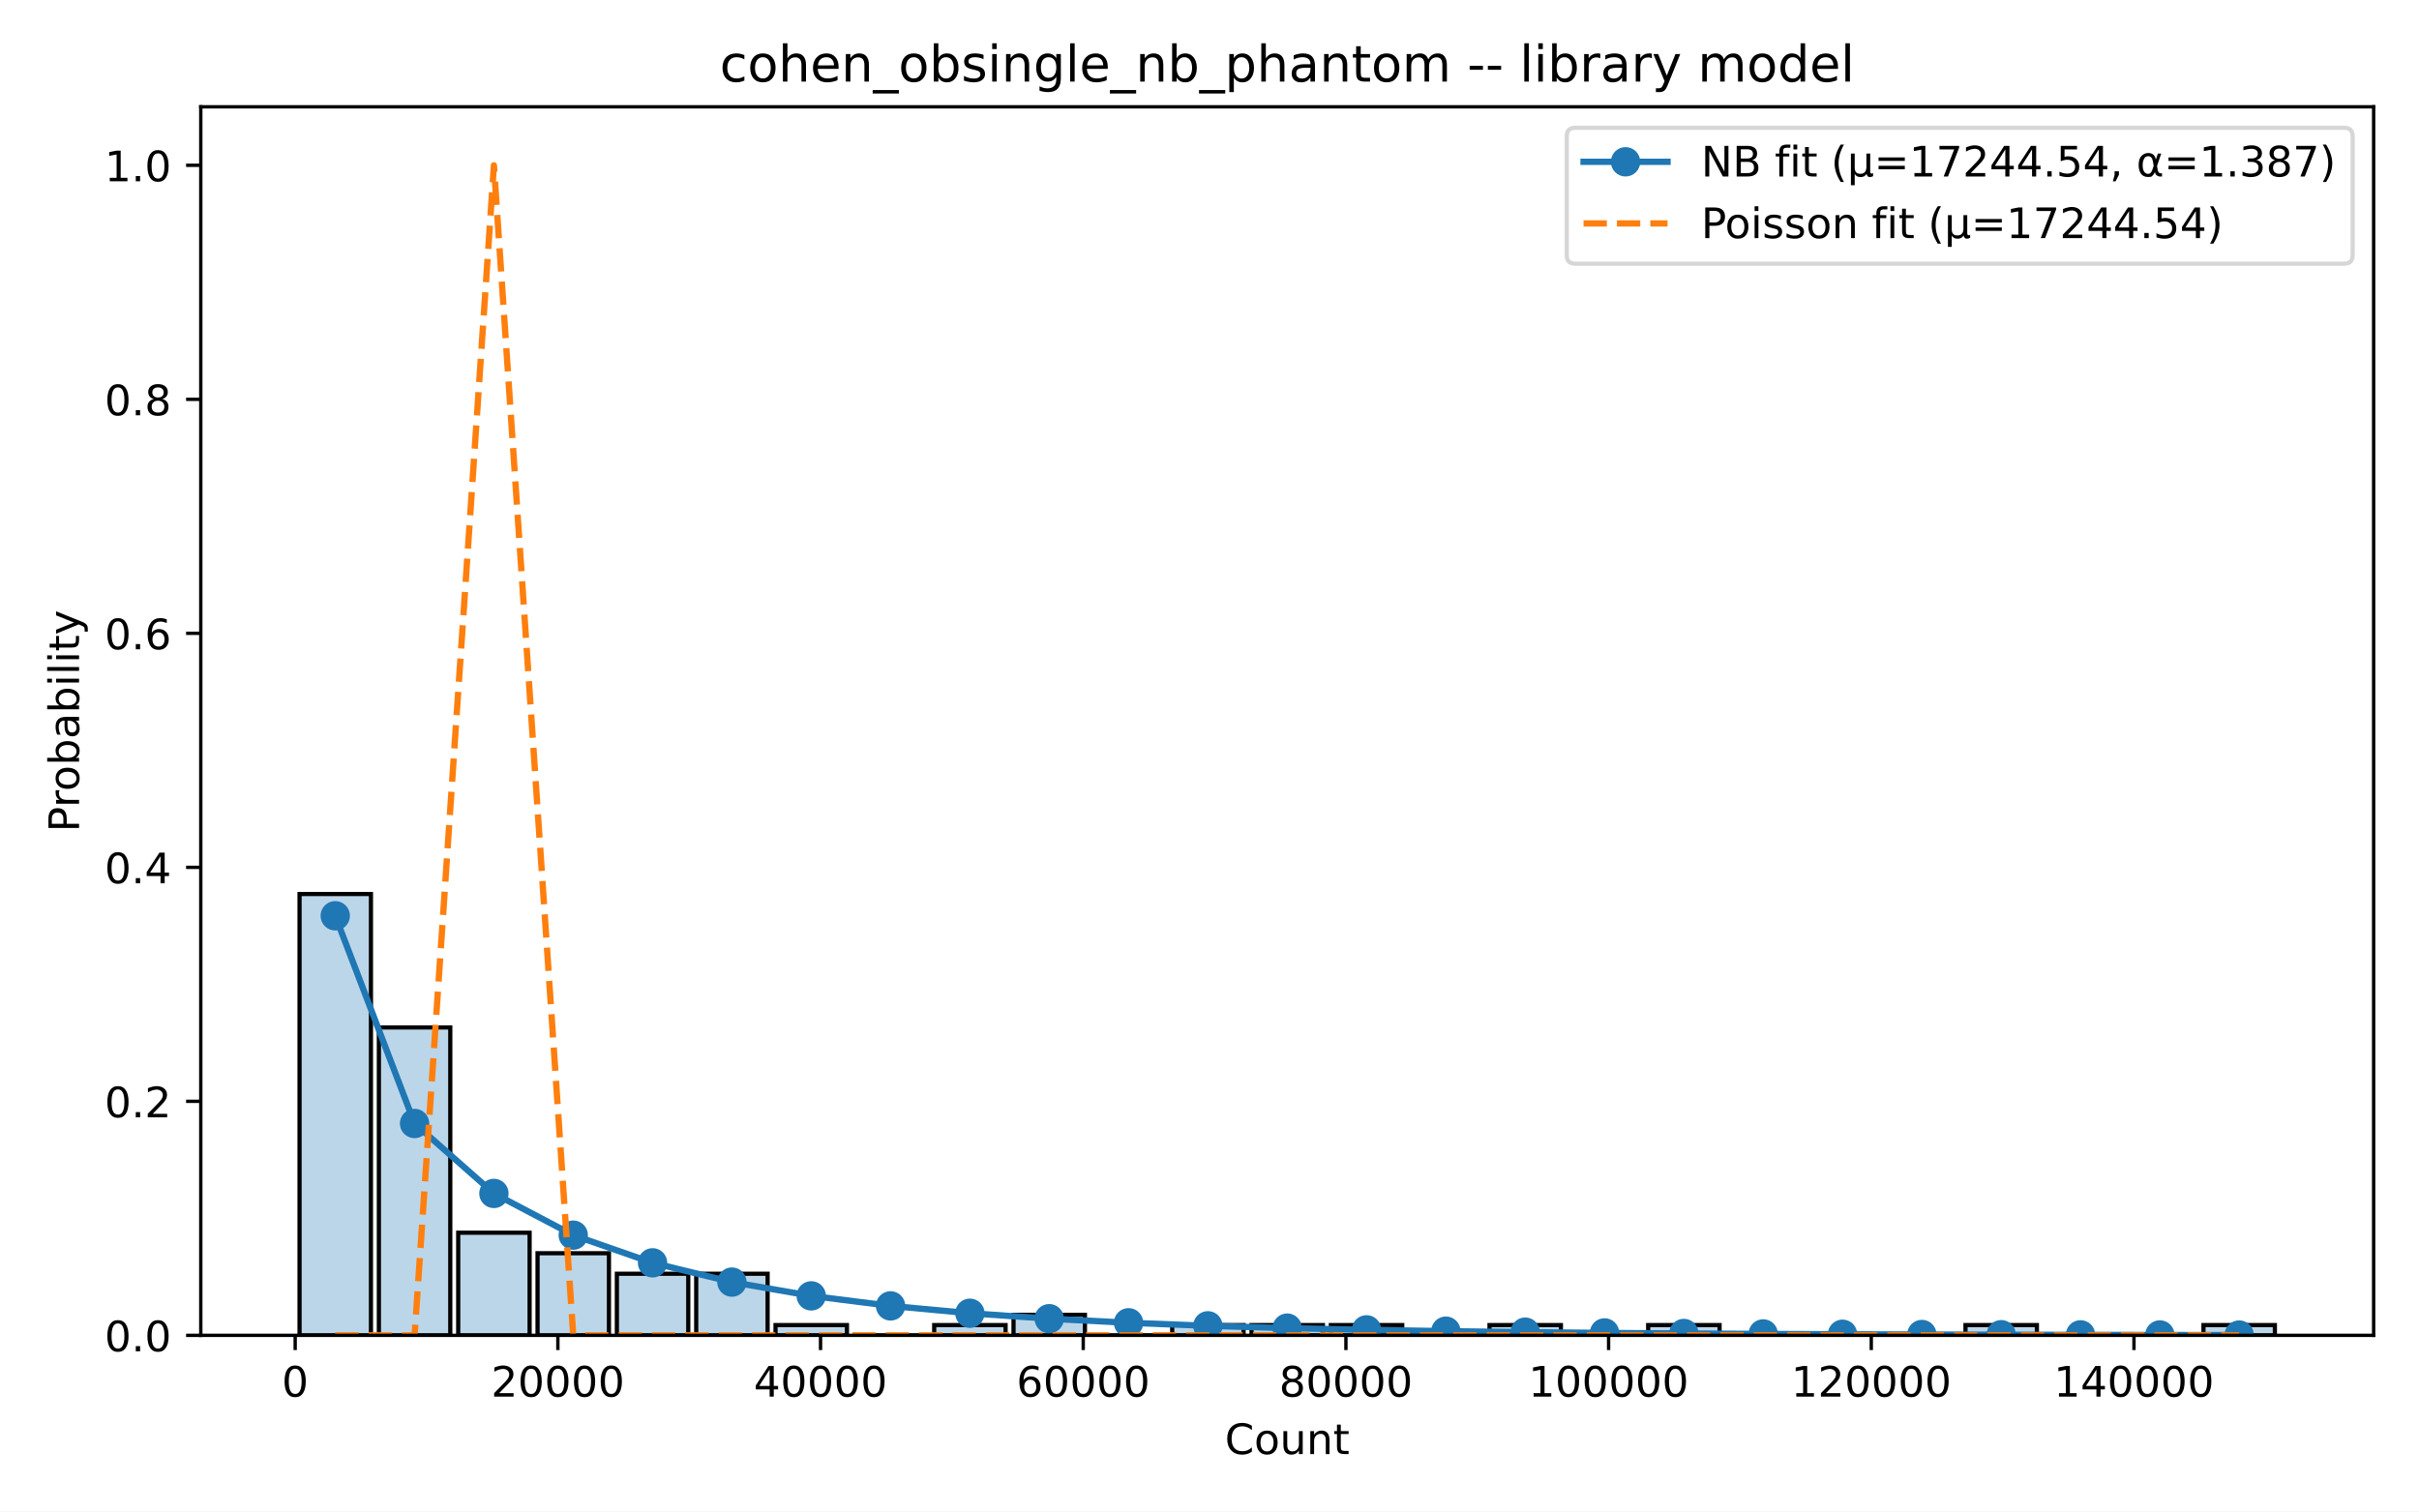
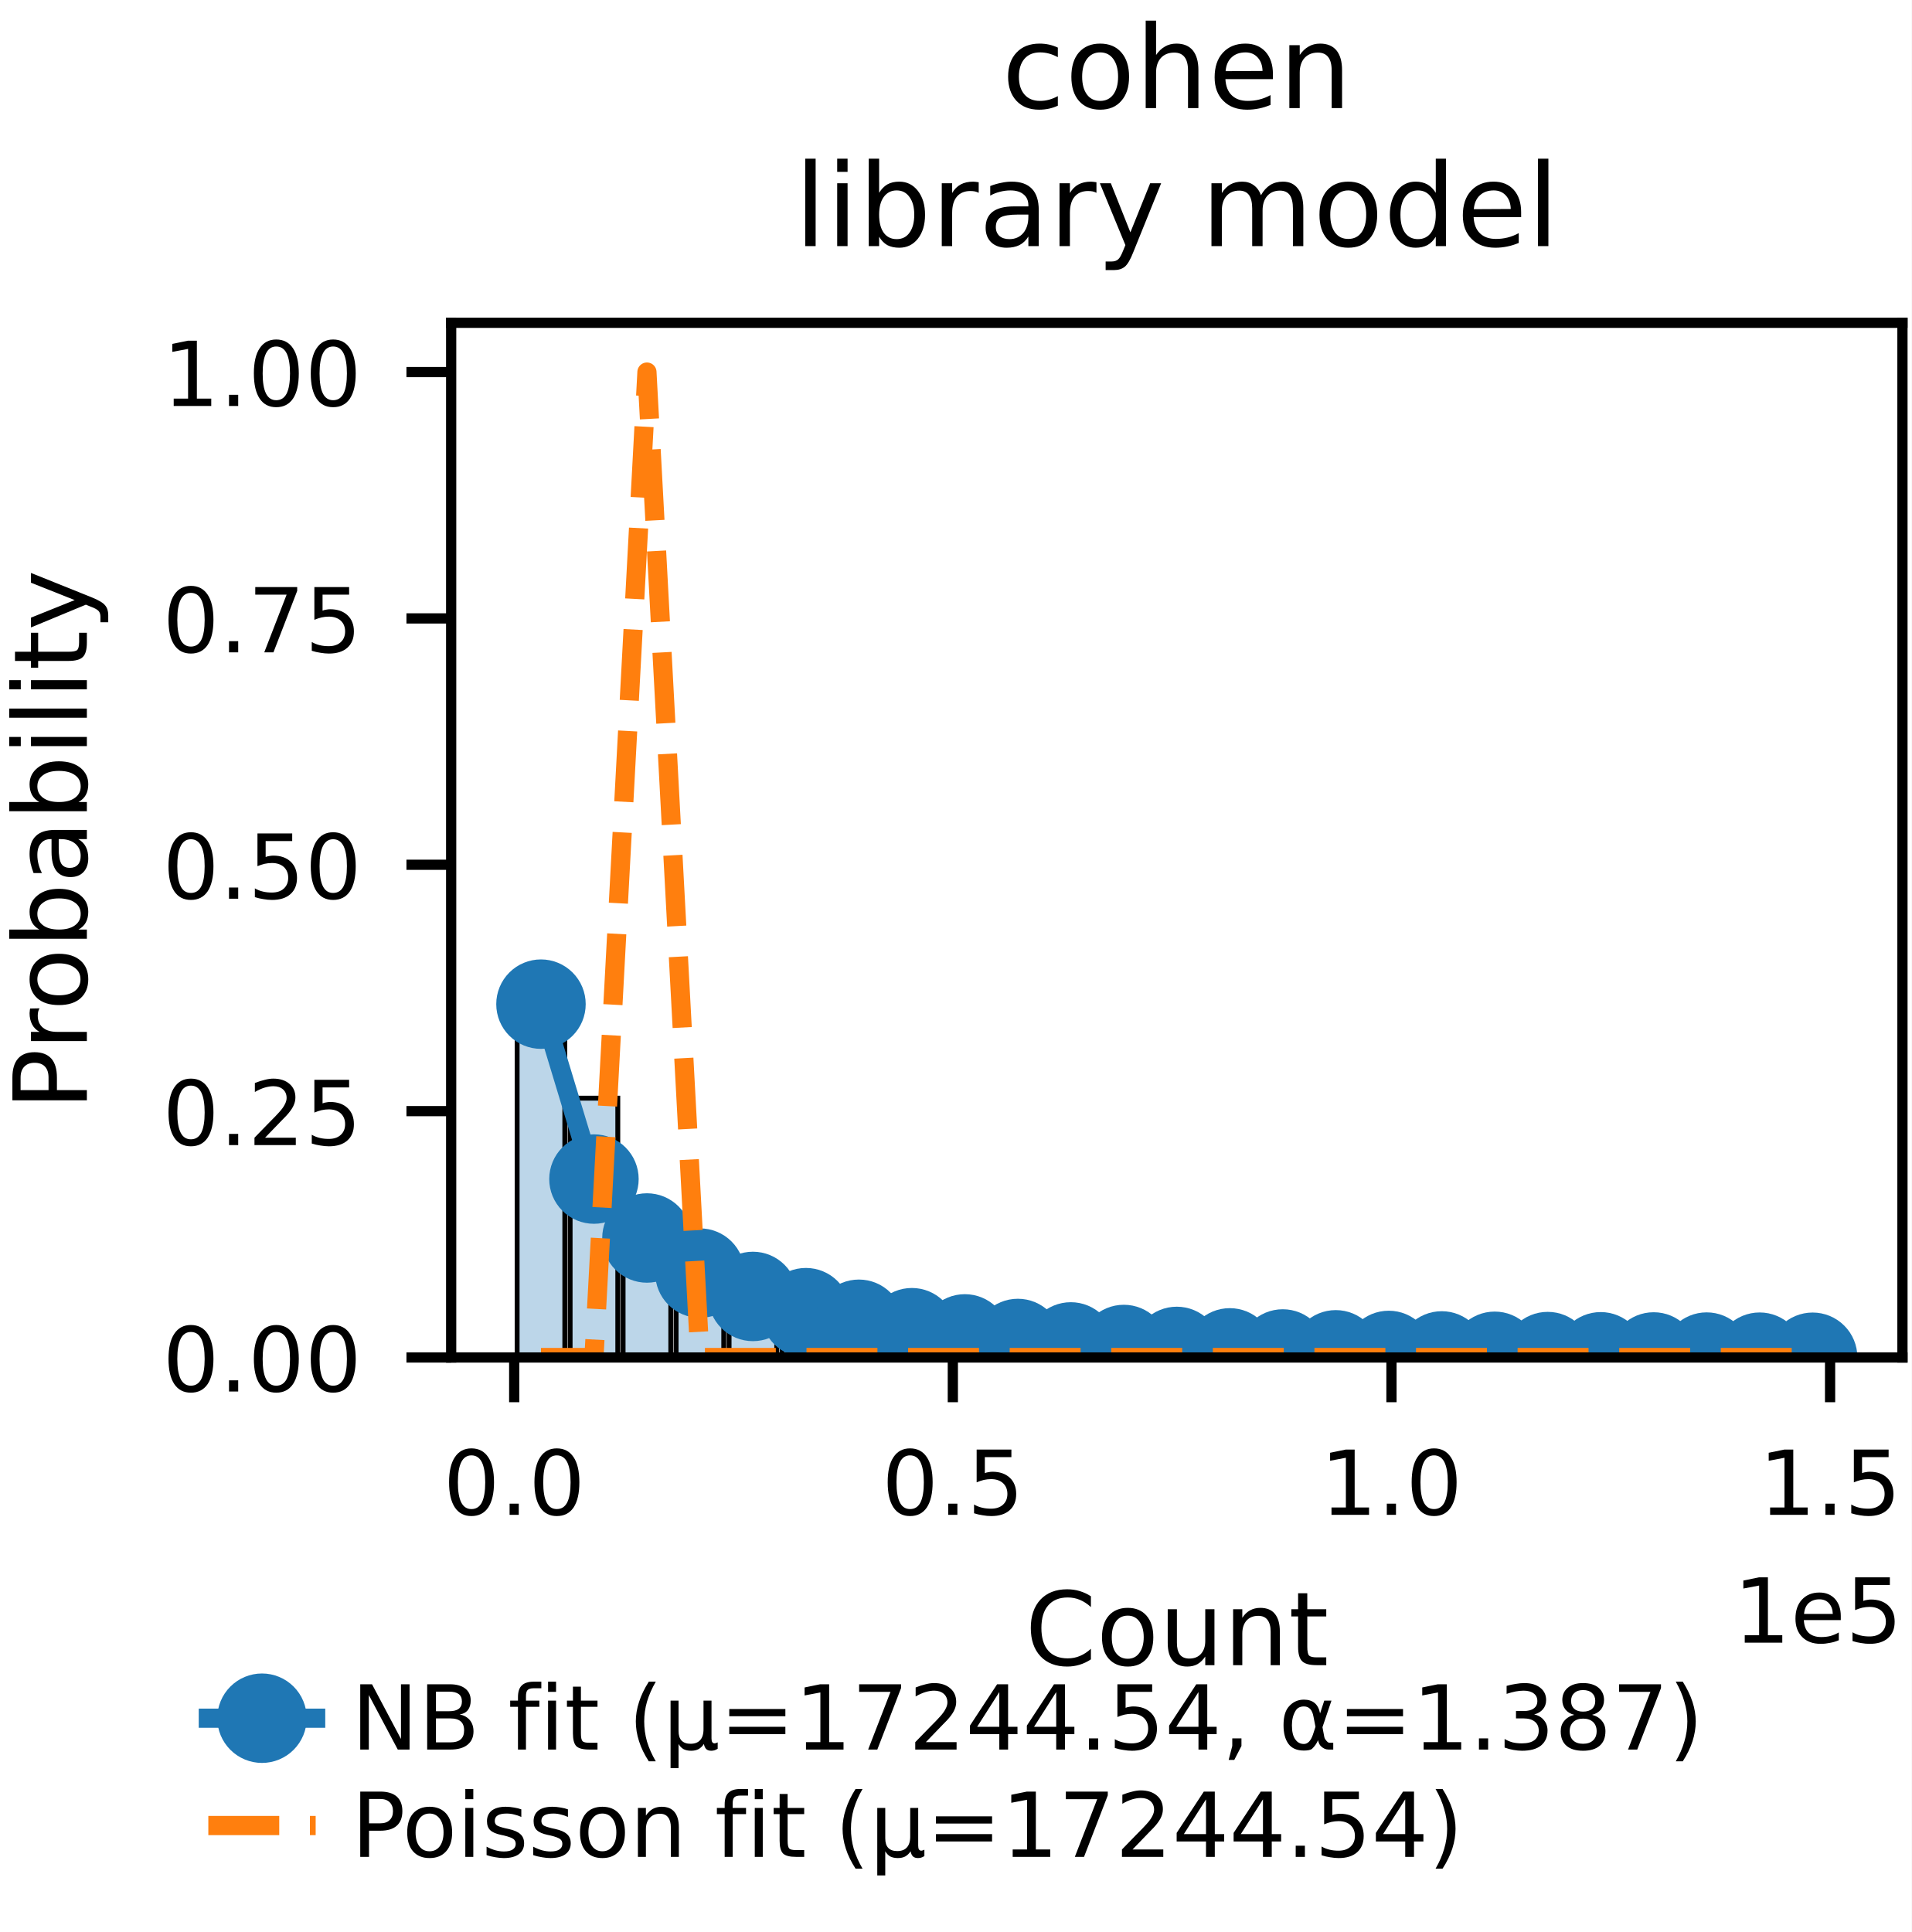
- <svg xmlns="http://www.w3.org/2000/svg" xmlns:xlink="http://www.w3.org/1999/xlink" width="576pt" height="360pt" viewBox="0 0 576 360" version="1.1">
+ <svg xmlns="http://www.w3.org/2000/svg" xmlns:xlink="http://www.w3.org/1999/xlink" width="149.6pt" height="151.2pt" viewBox="0 0 149.6 151.2" version="1.1">
  <defs>
    <style type="text/css">*{stroke-linejoin: round; stroke-linecap: butt}</style>
  </defs>
  <g id="figure_1">
    <g id="patch_1">
-       <path d="M 0 360  L 576 360  L 576 0  L 0 0  z " style="fill: #ffffff" />
+       <path d="M 0 151.2  L 149.6 151.2  L 149.6 0  L 0 0  z " style="fill: #ffffff" />
    </g>
    <g id="axes_1">
      <g id="patch_2">
-         <path d="M 47.81 318.04  L 565.2 318.04  L 565.2 25.44  L 47.81 25.44  z " style="fill: #ffffff" />
+         <path d="M 35.307 106.239  L 148.88 106.239  L 148.88 25.262  L 35.307 25.262  z " style="fill: #ffffff" />
      </g>
      <g id="patch_3">
-         <path d="M 71.328 318.04  L 88.328 318.04  L 88.328 212.929  L 71.328 212.929  z " clip-path="url(#pea81ba3e03)" style="fill: #1f77b4; fill-opacity: 0.3; stroke: #000000; stroke-linejoin: miter" />
+         <path d="M 40.469 106.239  L 44.201 106.239  L 44.201 77.149  L 40.469 77.149  z " clip-path="url(#p708e364f28)" style="fill: #1f77b4; fill-opacity: 0.3; stroke: #000000; stroke-width: 0.381; stroke-linejoin: miter" />
      </g>
      <g id="patch_4">
-         <path d="M 90.217 318.04  L 107.218 318.04  L 107.218 244.707  L 90.217 244.707  z " clip-path="url(#pea81ba3e03)" style="fill: #1f77b4; fill-opacity: 0.3; stroke: #000000; stroke-linejoin: miter" />
+         <path d="M 44.616 106.239  L 48.347 106.239  L 48.347 85.944  L 44.616 85.944  z " clip-path="url(#p708e364f28)" style="fill: #1f77b4; fill-opacity: 0.3; stroke: #000000; stroke-width: 0.381; stroke-linejoin: miter" />
      </g>
      <g id="patch_5">
-         <path d="M 109.107 318.04  L 126.108 318.04  L 126.108 293.596  L 109.107 293.596  z " clip-path="url(#pea81ba3e03)" style="fill: #1f77b4; fill-opacity: 0.3; stroke: #000000; stroke-linejoin: miter" />
+         <path d="M 48.762 106.239  L 52.494 106.239  L 52.494 99.474  L 48.762 99.474  z " clip-path="url(#p708e364f28)" style="fill: #1f77b4; fill-opacity: 0.3; stroke: #000000; stroke-width: 0.381; stroke-linejoin: miter" />
      </g>
      <g id="patch_6">
-         <path d="M 127.997 318.04  L 144.998 318.04  L 144.998 298.484  L 127.997 298.484  z " clip-path="url(#pea81ba3e03)" style="fill: #1f77b4; fill-opacity: 0.3; stroke: #000000; stroke-linejoin: miter" />
+         <path d="M 52.909 106.239  L 56.64 106.239  L 56.64 100.827  L 52.909 100.827  z " clip-path="url(#p708e364f28)" style="fill: #1f77b4; fill-opacity: 0.3; stroke: #000000; stroke-width: 0.381; stroke-linejoin: miter" />
      </g>
      <g id="patch_7">
-         <path d="M 146.887 318.04  L 163.887 318.04  L 163.887 303.373  L 146.887 303.373  z " clip-path="url(#pea81ba3e03)" style="fill: #1f77b4; fill-opacity: 0.3; stroke: #000000; stroke-linejoin: miter" />
+         <path d="M 57.055 106.239  L 60.787 106.239  L 60.787 102.18  L 57.055 102.18  z " clip-path="url(#p708e364f28)" style="fill: #1f77b4; fill-opacity: 0.3; stroke: #000000; stroke-width: 0.381; stroke-linejoin: miter" />
      </g>
      <g id="patch_8">
-         <path d="M 165.776 318.04  L 182.777 318.04  L 182.777 303.373  L 165.776 303.373  z " clip-path="url(#pea81ba3e03)" style="fill: #1f77b4; fill-opacity: 0.3; stroke: #000000; stroke-linejoin: miter" />
+         <path d="M 61.202 106.239  L 64.934 106.239  L 64.934 102.18  L 61.202 102.18  z " clip-path="url(#p708e364f28)" style="fill: #1f77b4; fill-opacity: 0.3; stroke: #000000; stroke-width: 0.381; stroke-linejoin: miter" />
      </g>
      <g id="patch_9">
-         <path d="M 184.666 318.04  L 201.667 318.04  L 201.667 315.596  L 184.666 315.596  z " clip-path="url(#pea81ba3e03)" style="fill: #1f77b4; fill-opacity: 0.3; stroke: #000000; stroke-linejoin: miter" />
+         <path d="M 65.348 106.239  L 69.08 106.239  L 69.08 105.562  L 65.348 105.562  z " clip-path="url(#p708e364f28)" style="fill: #1f77b4; fill-opacity: 0.3; stroke: #000000; stroke-width: 0.381; stroke-linejoin: miter" />
      </g>
      <g id="patch_10">
-         <path d="M 203.556 318.04  L 220.557 318.04  L 220.557 318.04  L 203.556 318.04  z " clip-path="url(#pea81ba3e03)" style="fill: #1f77b4; fill-opacity: 0.3; stroke: #000000; stroke-linejoin: miter" />
+         <path d="M 69.495 106.239  L 73.227 106.239  L 73.227 106.239  L 69.495 106.239  z " clip-path="url(#p708e364f28)" style="fill: #1f77b4; fill-opacity: 0.3; stroke: #000000; stroke-width: 0.381; stroke-linejoin: miter" />
      </g>
      <g id="patch_11">
-         <path d="M 222.446 318.04  L 239.446 318.04  L 239.446 315.596  L 222.446 315.596  z " clip-path="url(#pea81ba3e03)" style="fill: #1f77b4; fill-opacity: 0.3; stroke: #000000; stroke-linejoin: miter" />
+         <path d="M 73.641 106.239  L 77.373 106.239  L 77.373 105.562  L 73.641 105.562  z " clip-path="url(#p708e364f28)" style="fill: #1f77b4; fill-opacity: 0.3; stroke: #000000; stroke-width: 0.381; stroke-linejoin: miter" />
      </g>
      <g id="patch_12">
-         <path d="M 241.335 318.04  L 258.336 318.04  L 258.336 313.151  L 241.335 313.151  z " clip-path="url(#pea81ba3e03)" style="fill: #1f77b4; fill-opacity: 0.3; stroke: #000000; stroke-linejoin: miter" />
+         <path d="M 77.788 106.239  L 81.52 106.239  L 81.52 104.886  L 77.788 104.886  z " clip-path="url(#p708e364f28)" style="fill: #1f77b4; fill-opacity: 0.3; stroke: #000000; stroke-width: 0.381; stroke-linejoin: miter" />
      </g>
      <g id="patch_13">
-         <path d="M 260.225 318.04  L 277.226 318.04  L 277.226 318.04  L 260.225 318.04  z " clip-path="url(#pea81ba3e03)" style="fill: #1f77b4; fill-opacity: 0.3; stroke: #000000; stroke-linejoin: miter" />
+         <path d="M 81.934 106.239  L 85.666 106.239  L 85.666 106.239  L 81.934 106.239  z " clip-path="url(#p708e364f28)" style="fill: #1f77b4; fill-opacity: 0.3; stroke: #000000; stroke-width: 0.381; stroke-linejoin: miter" />
      </g>
      <g id="patch_14">
-         <path d="M 279.115 318.04  L 296.116 318.04  L 296.116 315.596  L 279.115 315.596  z " clip-path="url(#pea81ba3e03)" style="fill: #1f77b4; fill-opacity: 0.3; stroke: #000000; stroke-linejoin: miter" />
+         <path d="M 86.081 106.239  L 89.813 106.239  L 89.813 105.562  L 86.081 105.562  z " clip-path="url(#p708e364f28)" style="fill: #1f77b4; fill-opacity: 0.3; stroke: #000000; stroke-width: 0.381; stroke-linejoin: miter" />
      </g>
      <g id="patch_15">
-         <path d="M 298.005 318.04  L 315.005 318.04  L 315.005 315.596  L 298.005 315.596  z " clip-path="url(#pea81ba3e03)" style="fill: #1f77b4; fill-opacity: 0.3; stroke: #000000; stroke-linejoin: miter" />
+         <path d="M 90.227 106.239  L 93.959 106.239  L 93.959 105.562  L 90.227 105.562  z " clip-path="url(#p708e364f28)" style="fill: #1f77b4; fill-opacity: 0.3; stroke: #000000; stroke-width: 0.381; stroke-linejoin: miter" />
      </g>
      <g id="patch_16">
-         <path d="M 316.894 318.04  L 333.895 318.04  L 333.895 315.596  L 316.894 315.596  z " clip-path="url(#pea81ba3e03)" style="fill: #1f77b4; fill-opacity: 0.3; stroke: #000000; stroke-linejoin: miter" />
+         <path d="M 94.374 106.239  L 98.106 106.239  L 98.106 105.562  L 94.374 105.562  z " clip-path="url(#p708e364f28)" style="fill: #1f77b4; fill-opacity: 0.3; stroke: #000000; stroke-width: 0.381; stroke-linejoin: miter" />
      </g>
      <g id="patch_17">
-         <path d="M 335.784 318.04  L 352.785 318.04  L 352.785 318.04  L 335.784 318.04  z " clip-path="url(#pea81ba3e03)" style="fill: #1f77b4; fill-opacity: 0.3; stroke: #000000; stroke-linejoin: miter" />
+         <path d="M 98.52 106.239  L 102.252 106.239  L 102.252 106.239  L 98.52 106.239  z " clip-path="url(#p708e364f28)" style="fill: #1f77b4; fill-opacity: 0.3; stroke: #000000; stroke-width: 0.381; stroke-linejoin: miter" />
      </g>
      <g id="patch_18">
-         <path d="M 354.674 318.04  L 371.675 318.04  L 371.675 315.596  L 354.674 315.596  z " clip-path="url(#pea81ba3e03)" style="fill: #1f77b4; fill-opacity: 0.3; stroke: #000000; stroke-linejoin: miter" />
+         <path d="M 102.667 106.239  L 106.399 106.239  L 106.399 105.562  L 102.667 105.562  z " clip-path="url(#p708e364f28)" style="fill: #1f77b4; fill-opacity: 0.3; stroke: #000000; stroke-width: 0.381; stroke-linejoin: miter" />
      </g>
      <g id="patch_19">
-         <path d="M 373.564 318.04  L 390.564 318.04  L 390.564 318.04  L 373.564 318.04  z " clip-path="url(#pea81ba3e03)" style="fill: #1f77b4; fill-opacity: 0.3; stroke: #000000; stroke-linejoin: miter" />
+         <path d="M 106.813 106.239  L 110.545 106.239  L 110.545 106.239  L 106.813 106.239  z " clip-path="url(#p708e364f28)" style="fill: #1f77b4; fill-opacity: 0.3; stroke: #000000; stroke-width: 0.381; stroke-linejoin: miter" />
      </g>
      <g id="patch_20">
-         <path d="M 392.453 318.04  L 409.454 318.04  L 409.454 315.596  L 392.453 315.596  z " clip-path="url(#pea81ba3e03)" style="fill: #1f77b4; fill-opacity: 0.3; stroke: #000000; stroke-linejoin: miter" />
+         <path d="M 110.96 106.239  L 114.692 106.239  L 114.692 105.562  L 110.96 105.562  z " clip-path="url(#p708e364f28)" style="fill: #1f77b4; fill-opacity: 0.3; stroke: #000000; stroke-width: 0.381; stroke-linejoin: miter" />
      </g>
      <g id="patch_21">
-         <path d="M 411.343 318.04  L 428.344 318.04  L 428.344 318.04  L 411.343 318.04  z " clip-path="url(#pea81ba3e03)" style="fill: #1f77b4; fill-opacity: 0.3; stroke: #000000; stroke-linejoin: miter" />
+         <path d="M 115.107 106.239  L 118.838 106.239  L 118.838 106.239  L 115.107 106.239  z " clip-path="url(#p708e364f28)" style="fill: #1f77b4; fill-opacity: 0.3; stroke: #000000; stroke-width: 0.381; stroke-linejoin: miter" />
      </g>
      <g id="patch_22">
-         <path d="M 430.233 318.04  L 447.234 318.04  L 447.234 318.04  L 430.233 318.04  z " clip-path="url(#pea81ba3e03)" style="fill: #1f77b4; fill-opacity: 0.3; stroke: #000000; stroke-linejoin: miter" />
+         <path d="M 119.253 106.239  L 122.985 106.239  L 122.985 106.239  L 119.253 106.239  z " clip-path="url(#p708e364f28)" style="fill: #1f77b4; fill-opacity: 0.3; stroke: #000000; stroke-width: 0.381; stroke-linejoin: miter" />
      </g>
      <g id="patch_23">
-         <path d="M 449.123 318.04  L 466.123 318.04  L 466.123 318.04  L 449.123 318.04  z " clip-path="url(#pea81ba3e03)" style="fill: #1f77b4; fill-opacity: 0.3; stroke: #000000; stroke-linejoin: miter" />
+         <path d="M 123.4 106.239  L 127.131 106.239  L 127.131 106.239  L 123.4 106.239  z " clip-path="url(#p708e364f28)" style="fill: #1f77b4; fill-opacity: 0.3; stroke: #000000; stroke-width: 0.381; stroke-linejoin: miter" />
      </g>
      <g id="patch_24">
-         <path d="M 468.012 318.04  L 485.013 318.04  L 485.013 315.596  L 468.012 315.596  z " clip-path="url(#pea81ba3e03)" style="fill: #1f77b4; fill-opacity: 0.3; stroke: #000000; stroke-linejoin: miter" />
+         <path d="M 127.546 106.239  L 131.278 106.239  L 131.278 105.562  L 127.546 105.562  z " clip-path="url(#p708e364f28)" style="fill: #1f77b4; fill-opacity: 0.3; stroke: #000000; stroke-width: 0.381; stroke-linejoin: miter" />
      </g>
      <g id="patch_25">
-         <path d="M 486.902 318.04  L 503.903 318.04  L 503.903 318.04  L 486.902 318.04  z " clip-path="url(#pea81ba3e03)" style="fill: #1f77b4; fill-opacity: 0.3; stroke: #000000; stroke-linejoin: miter" />
+         <path d="M 131.693 106.239  L 135.425 106.239  L 135.425 106.239  L 131.693 106.239  z " clip-path="url(#p708e364f28)" style="fill: #1f77b4; fill-opacity: 0.3; stroke: #000000; stroke-width: 0.381; stroke-linejoin: miter" />
      </g>
      <g id="patch_26">
-         <path d="M 505.792 318.04  L 522.793 318.04  L 522.793 318.04  L 505.792 318.04  z " clip-path="url(#pea81ba3e03)" style="fill: #1f77b4; fill-opacity: 0.3; stroke: #000000; stroke-linejoin: miter" />
+         <path d="M 135.839 106.239  L 139.571 106.239  L 139.571 106.239  L 135.839 106.239  z " clip-path="url(#p708e364f28)" style="fill: #1f77b4; fill-opacity: 0.3; stroke: #000000; stroke-width: 0.381; stroke-linejoin: miter" />
      </g>
      <g id="patch_27">
-         <path d="M 524.682 318.04  L 541.682 318.04  L 541.682 315.596  L 524.682 315.596  z " clip-path="url(#pea81ba3e03)" style="fill: #1f77b4; fill-opacity: 0.3; stroke: #000000; stroke-linejoin: miter" />
+         <path d="M 139.986 106.239  L 143.718 106.239  L 143.718 105.562  L 139.986 105.562  z " clip-path="url(#p708e364f28)" style="fill: #1f77b4; fill-opacity: 0.3; stroke: #000000; stroke-width: 0.381; stroke-linejoin: miter" />
      </g>
      <g id="matplotlib.axis_1">
        <g id="xtick_1">
          <g id="line2d_1">
            <defs>
-               <path id="mdeb6052bc7" d="M 0 0  L 0 3.5  " style="stroke: #000000; stroke-width: 0.8" />
+               <path id="m54435ed6a9" d="M 0 0  L 0 3.5  " style="stroke: #000000; stroke-width: 0.8" />
            </defs>
            <g>
-               <use xlink:href="#mdeb6052bc7" x="70.288" y="318.04" style="stroke: #000000; stroke-width: 0.8" />
+               <use xlink:href="#m54435ed6a9" x="40.241" y="106.239" style="stroke: #000000; stroke-width: 0.8" />
            </g>
          </g>
          <g id="text_1">
-             <text style="font-size: 10px; font-family: 'DejaVu Sans', 'Bitstream Vera Sans', 'Computer Modern Sans Serif', 'Lucida Grande', 'Verdana', 'Geneva', 'Lucid', 'Arial', 'Helvetica', 'Avant Garde', sans-serif; text-anchor: middle" x="70.288" y="332.638" transform="rotate(-0 70.28785 332.6384)">0</text>
+             <text style="font-size: 7px; font-family: 'DejaVu Sans', 'Bitstream Vera Sans', 'Computer Modern Sans Serif', 'Lucida Grande', 'Verdana', 'Geneva', 'Lucid', 'Arial', 'Helvetica', 'Avant Garde', sans-serif; text-anchor: middle" x="40.241" y="118.557" transform="rotate(-0 40.24073 118.5573)">0.0</text>
          </g>
        </g>
        <g id="xtick_2">
          <g id="line2d_2">
            <g>
-               <use xlink:href="#mdeb6052bc7" x="132.837" y="318.04" style="stroke: #000000; stroke-width: 0.8" />
+               <use xlink:href="#m54435ed6a9" x="74.566" y="106.239" style="stroke: #000000; stroke-width: 0.8" />
            </g>
          </g>
          <g id="text_2">
-             <text style="font-size: 10px; font-family: 'DejaVu Sans', 'Bitstream Vera Sans', 'Computer Modern Sans Serif', 'Lucida Grande', 'Verdana', 'Geneva', 'Lucid', 'Arial', 'Helvetica', 'Avant Garde', sans-serif; text-anchor: middle" x="132.837" y="332.638" transform="rotate(-0 132.8367 332.6384)">20000</text>
+             <text style="font-size: 7px; font-family: 'DejaVu Sans', 'Bitstream Vera Sans', 'Computer Modern Sans Serif', 'Lucida Grande', 'Verdana', 'Geneva', 'Lucid', 'Arial', 'Helvetica', 'Avant Garde', sans-serif; text-anchor: middle" x="74.566" y="118.557" transform="rotate(-0 74.5663 118.5573)">0.5</text>
          </g>
        </g>
        <g id="xtick_3">
          <g id="line2d_3">
            <g>
-               <use xlink:href="#mdeb6052bc7" x="195.385" y="318.04" style="stroke: #000000; stroke-width: 0.8" />
+               <use xlink:href="#m54435ed6a9" x="108.892" y="106.239" style="stroke: #000000; stroke-width: 0.8" />
            </g>
          </g>
          <g id="text_3">
-             <text style="font-size: 10px; font-family: 'DejaVu Sans', 'Bitstream Vera Sans', 'Computer Modern Sans Serif', 'Lucida Grande', 'Verdana', 'Geneva', 'Lucid', 'Arial', 'Helvetica', 'Avant Garde', sans-serif; text-anchor: middle" x="195.385" y="332.638" transform="rotate(-0 195.3855 332.6384)">40000</text>
+             <text style="font-size: 7px; font-family: 'DejaVu Sans', 'Bitstream Vera Sans', 'Computer Modern Sans Serif', 'Lucida Grande', 'Verdana', 'Geneva', 'Lucid', 'Arial', 'Helvetica', 'Avant Garde', sans-serif; text-anchor: middle" x="108.892" y="118.557" transform="rotate(-0 108.8919 118.5573)">1.0</text>
          </g>
        </g>
        <g id="xtick_4">
          <g id="line2d_4">
            <g>
-               <use xlink:href="#mdeb6052bc7" x="257.934" y="318.04" style="stroke: #000000; stroke-width: 0.8" />
+               <use xlink:href="#m54435ed6a9" x="143.217" y="106.239" style="stroke: #000000; stroke-width: 0.8" />
            </g>
          </g>
          <g id="text_4">
-             <text style="font-size: 10px; font-family: 'DejaVu Sans', 'Bitstream Vera Sans', 'Computer Modern Sans Serif', 'Lucida Grande', 'Verdana', 'Geneva', 'Lucid', 'Arial', 'Helvetica', 'Avant Garde', sans-serif; text-anchor: middle" x="257.934" y="332.638" transform="rotate(-0 257.9343 332.6384)">60000</text>
-           </g>
-         </g>
-         <g id="xtick_5">
-           <g id="line2d_5">
-             <g>
-               <use xlink:href="#mdeb6052bc7" x="320.483" y="318.04" style="stroke: #000000; stroke-width: 0.8" />
-             </g>
-           </g>
-           <g id="text_5">
-             <text style="font-size: 10px; font-family: 'DejaVu Sans', 'Bitstream Vera Sans', 'Computer Modern Sans Serif', 'Lucida Grande', 'Verdana', 'Geneva', 'Lucid', 'Arial', 'Helvetica', 'Avant Garde', sans-serif; text-anchor: middle" x="320.483" y="332.638" transform="rotate(-0 320.4831 332.6384)">80000</text>
-           </g>
-         </g>
-         <g id="xtick_6">
-           <g id="line2d_6">
-             <g>
-               <use xlink:href="#mdeb6052bc7" x="383.032" y="318.04" style="stroke: #000000; stroke-width: 0.8" />
-             </g>
-           </g>
-           <g id="text_6">
-             <text style="font-size: 10px; font-family: 'DejaVu Sans', 'Bitstream Vera Sans', 'Computer Modern Sans Serif', 'Lucida Grande', 'Verdana', 'Geneva', 'Lucid', 'Arial', 'Helvetica', 'Avant Garde', sans-serif; text-anchor: middle" x="383.032" y="332.638" transform="rotate(-0 383.0319 332.6384)">100000</text>
-           </g>
-         </g>
-         <g id="xtick_7">
-           <g id="line2d_7">
-             <g>
-               <use xlink:href="#mdeb6052bc7" x="445.581" y="318.04" style="stroke: #000000; stroke-width: 0.8" />
-             </g>
-           </g>
-           <g id="text_7">
-             <text style="font-size: 10px; font-family: 'DejaVu Sans', 'Bitstream Vera Sans', 'Computer Modern Sans Serif', 'Lucida Grande', 'Verdana', 'Geneva', 'Lucid', 'Arial', 'Helvetica', 'Avant Garde', sans-serif; text-anchor: middle" x="445.581" y="332.638" transform="rotate(-0 445.5807 332.6384)">120000</text>
-           </g>
-         </g>
-         <g id="xtick_8">
-           <g id="line2d_8">
-             <g>
-               <use xlink:href="#mdeb6052bc7" x="508.13" y="318.04" style="stroke: #000000; stroke-width: 0.8" />
-             </g>
-           </g>
-           <g id="text_8">
-             <text style="font-size: 10px; font-family: 'DejaVu Sans', 'Bitstream Vera Sans', 'Computer Modern Sans Serif', 'Lucida Grande', 'Verdana', 'Geneva', 'Lucid', 'Arial', 'Helvetica', 'Avant Garde', sans-serif; text-anchor: middle" x="508.13" y="332.638" transform="rotate(-0 508.1295 332.6384)">140000</text>
-           </g>
-         </g>
-         <g id="text_9">
-           <text style="font-size: 10px; font-family: 'DejaVu Sans', 'Bitstream Vera Sans', 'Computer Modern Sans Serif', 'Lucida Grande', 'Verdana', 'Geneva', 'Lucid', 'Arial', 'Helvetica', 'Avant Garde', sans-serif; text-anchor: middle" x="306.505" y="346.317" transform="rotate(-0 306.505 346.3166)">Count</text>
+             <text style="font-size: 7px; font-family: 'DejaVu Sans', 'Bitstream Vera Sans', 'Computer Modern Sans Serif', 'Lucida Grande', 'Verdana', 'Geneva', 'Lucid', 'Arial', 'Helvetica', 'Avant Garde', sans-serif; text-anchor: middle" x="143.217" y="118.557" transform="rotate(-0 143.2174 118.5573)">1.5</text>
+           </g>
+         </g>
+         <g id="text_5">
+           <text style="font-size: 8px; font-family: 'DejaVu Sans', 'Bitstream Vera Sans', 'Computer Modern Sans Serif', 'Lucida Grande', 'Verdana', 'Geneva', 'Lucid', 'Arial', 'Helvetica', 'Avant Garde', sans-serif; text-anchor: middle" x="92.093" y="130.317" transform="rotate(-0 92.09328 130.317)">Count</text>
+         </g>
+         <g id="text_6">
+           <text style="font-size: 7px; font-family: 'DejaVu Sans', 'Bitstream Vera Sans', 'Computer Modern Sans Serif', 'Lucida Grande', 'Verdana', 'Geneva', 'Lucid', 'Arial', 'Helvetica', 'Avant Garde', sans-serif; text-anchor: end" x="148.88" y="128.557" transform="rotate(-0 148.88 128.5573)">1e5</text>
        </g>
      </g>
      <g id="matplotlib.axis_2">
        <g id="ytick_1">
+           <g id="line2d_5">
+             <defs>
+               <path id="m55b856d5e4" d="M 0 0  L -3.5 0  " style="stroke: #000000; stroke-width: 0.8" />
+             </defs>
+             <g>
+               <use xlink:href="#m55b856d5e4" x="35.307" y="106.239" style="stroke: #000000; stroke-width: 0.8" />
+             </g>
+           </g>
+           <g id="text_7">
+             <text style="font-size: 7px; font-family: 'DejaVu Sans', 'Bitstream Vera Sans', 'Computer Modern Sans Serif', 'Lucida Grande', 'Verdana', 'Geneva', 'Lucid', 'Arial', 'Helvetica', 'Avant Garde', sans-serif; text-anchor: end" x="28.307" y="108.898" transform="rotate(-0 28.30656 108.8981)">0.00</text>
+           </g>
+         </g>
+         <g id="ytick_2">
+           <g id="line2d_6">
+             <g>
+               <use xlink:href="#m55b856d5e4" x="35.307" y="86.959" style="stroke: #000000; stroke-width: 0.8" />
+             </g>
+           </g>
+           <g id="text_8">
+             <text style="font-size: 7px; font-family: 'DejaVu Sans', 'Bitstream Vera Sans', 'Computer Modern Sans Serif', 'Lucida Grande', 'Verdana', 'Geneva', 'Lucid', 'Arial', 'Helvetica', 'Avant Garde', sans-serif; text-anchor: end" x="28.307" y="89.618" transform="rotate(-0 28.30656 89.61785)">0.25</text>
+           </g>
+         </g>
+         <g id="ytick_3">
+           <g id="line2d_7">
+             <g>
+               <use xlink:href="#m55b856d5e4" x="35.307" y="67.678" style="stroke: #000000; stroke-width: 0.8" />
+             </g>
+           </g>
+           <g id="text_9">
+             <text style="font-size: 7px; font-family: 'DejaVu Sans', 'Bitstream Vera Sans', 'Computer Modern Sans Serif', 'Lucida Grande', 'Verdana', 'Geneva', 'Lucid', 'Arial', 'Helvetica', 'Avant Garde', sans-serif; text-anchor: end" x="28.307" y="70.338" transform="rotate(-0 28.30656 70.33762)">0.50</text>
+           </g>
+         </g>
+         <g id="ytick_4">
+           <g id="line2d_8">
+             <g>
+               <use xlink:href="#m55b856d5e4" x="35.307" y="48.398" style="stroke: #000000; stroke-width: 0.8" />
+             </g>
+           </g>
+           <g id="text_10">
+             <text style="font-size: 7px; font-family: 'DejaVu Sans', 'Bitstream Vera Sans', 'Computer Modern Sans Serif', 'Lucida Grande', 'Verdana', 'Geneva', 'Lucid', 'Arial', 'Helvetica', 'Avant Garde', sans-serif; text-anchor: end" x="28.307" y="51.057" transform="rotate(-0 28.30656 51.05739)">0.75</text>
+           </g>
+         </g>
+         <g id="ytick_5">
          <g id="line2d_9">
-             <defs>
-               <path id="mc91f4526b3" d="M 0 0  L -3.5 0  " style="stroke: #000000; stroke-width: 0.8" />
-             </defs>
-             <g>
-               <use xlink:href="#mc91f4526b3" x="47.81" y="318.04" style="stroke: #000000; stroke-width: 0.8" />
-             </g>
-           </g>
-           <g id="text_10">
-             <text style="font-size: 10px; font-family: 'DejaVu Sans', 'Bitstream Vera Sans', 'Computer Modern Sans Serif', 'Lucida Grande', 'Verdana', 'Geneva', 'Lucid', 'Arial', 'Helvetica', 'Avant Garde', sans-serif; text-anchor: end" x="40.81" y="321.839" transform="rotate(-0 40.81 321.8392)">0.0</text>
-           </g>
-         </g>
-         <g id="ytick_2">
-           <g id="line2d_10">
-             <g>
-               <use xlink:href="#mc91f4526b3" x="47.81" y="262.307" style="stroke: #000000; stroke-width: 0.8" />
+             <g>
+               <use xlink:href="#m55b856d5e4" x="35.307" y="29.118" style="stroke: #000000; stroke-width: 0.8" />
            </g>
          </g>
          <g id="text_11">
-             <text style="font-size: 10px; font-family: 'DejaVu Sans', 'Bitstream Vera Sans', 'Computer Modern Sans Serif', 'Lucida Grande', 'Verdana', 'Geneva', 'Lucid', 'Arial', 'Helvetica', 'Avant Garde', sans-serif; text-anchor: end" x="40.81" y="266.106" transform="rotate(-0 40.81 266.1059)">0.2</text>
-           </g>
-         </g>
-         <g id="ytick_3">
-           <g id="line2d_11">
-             <g>
-               <use xlink:href="#mc91f4526b3" x="47.81" y="206.573" style="stroke: #000000; stroke-width: 0.8" />
-             </g>
-           </g>
-           <g id="text_12">
-             <text style="font-size: 10px; font-family: 'DejaVu Sans', 'Bitstream Vera Sans', 'Computer Modern Sans Serif', 'Lucida Grande', 'Verdana', 'Geneva', 'Lucid', 'Arial', 'Helvetica', 'Avant Garde', sans-serif; text-anchor: end" x="40.81" y="210.373" transform="rotate(-0 40.81 210.3726)">0.4</text>
-           </g>
-         </g>
-         <g id="ytick_4">
-           <g id="line2d_12">
-             <g>
-               <use xlink:href="#mc91f4526b3" x="47.81" y="150.84" style="stroke: #000000; stroke-width: 0.8" />
-             </g>
-           </g>
-           <g id="text_13">
-             <text style="font-size: 10px; font-family: 'DejaVu Sans', 'Bitstream Vera Sans', 'Computer Modern Sans Serif', 'Lucida Grande', 'Verdana', 'Geneva', 'Lucid', 'Arial', 'Helvetica', 'Avant Garde', sans-serif; text-anchor: end" x="40.81" y="154.639" transform="rotate(-0 40.81 154.6392)">0.6</text>
-           </g>
-         </g>
-         <g id="ytick_5">
-           <g id="line2d_13">
-             <g>
-               <use xlink:href="#mc91f4526b3" x="47.81" y="95.107" style="stroke: #000000; stroke-width: 0.8" />
-             </g>
-           </g>
-           <g id="text_14">
-             <text style="font-size: 10px; font-family: 'DejaVu Sans', 'Bitstream Vera Sans', 'Computer Modern Sans Serif', 'Lucida Grande', 'Verdana', 'Geneva', 'Lucid', 'Arial', 'Helvetica', 'Avant Garde', sans-serif; text-anchor: end" x="40.81" y="98.906" transform="rotate(-0 40.81 98.90588)">0.8</text>
-           </g>
-         </g>
-         <g id="ytick_6">
-           <g id="line2d_14">
-             <g>
-               <use xlink:href="#mc91f4526b3" x="47.81" y="39.373" style="stroke: #000000; stroke-width: 0.8" />
-             </g>
-           </g>
-           <g id="text_15">
-             <text style="font-size: 10px; font-family: 'DejaVu Sans', 'Bitstream Vera Sans', 'Computer Modern Sans Serif', 'Lucida Grande', 'Verdana', 'Geneva', 'Lucid', 'Arial', 'Helvetica', 'Avant Garde', sans-serif; text-anchor: end" x="40.81" y="43.173" transform="rotate(-0 40.81 43.17255)">1.0</text>
-           </g>
-         </g>
-         <g id="text_16">
-           <text style="font-size: 10px; font-family: 'DejaVu Sans', 'Bitstream Vera Sans', 'Computer Modern Sans Serif', 'Lucida Grande', 'Verdana', 'Geneva', 'Lucid', 'Arial', 'Helvetica', 'Avant Garde', sans-serif; text-anchor: middle" x="18.827" y="171.74" transform="rotate(-90 18.82719 171.74)">Probability</text>
-         </g>
-       </g>
-       <g id="line2d_15">
-         <path d="M 79.828 218.115  L 98.718 267.583  L 117.608 284.243  L 136.497 294.179  L 155.387 300.772  L 174.277 305.361  L 193.167 308.641  L 212.056 311.026  L 230.946 312.778  L 249.836 314.078  L 268.726 315.047  L 287.615 315.773  L 306.505 316.32  L 325.395 316.732  L 344.284 317.044  L 363.174 317.28  L 382.064 317.46  L 400.954 317.597  L 419.843 317.701  L 438.733 317.781  L 457.623 317.841  L 476.513 317.888  L 495.402 317.923  L 514.292 317.95  L 533.182 317.971  " clip-path="url(#pea81ba3e03)" style="fill: none; stroke: #1f77b4; stroke-width: 1.5; stroke-linecap: square" />
+             <text style="font-size: 7px; font-family: 'DejaVu Sans', 'Bitstream Vera Sans', 'Computer Modern Sans Serif', 'Lucida Grande', 'Verdana', 'Geneva', 'Lucid', 'Arial', 'Helvetica', 'Avant Garde', sans-serif; text-anchor: end" x="28.307" y="31.777" transform="rotate(-0 28.30656 31.77716)">1.00</text>
+           </g>
+         </g>
+         <g id="text_12">
+           <text style="font-size: 8px; font-family: 'DejaVu Sans', 'Bitstream Vera Sans', 'Computer Modern Sans Serif', 'Lucida Grande', 'Verdana', 'Geneva', 'Lucid', 'Arial', 'Helvetica', 'Avant Garde', sans-serif; text-anchor: middle" x="6.799" y="65.75" transform="rotate(-90 6.79875 65.75042)">Probability</text>
+         </g>
+       </g>
+       <g id="line2d_10">
+         <path d="M 42.335 78.585  L 46.481 92.275  L 50.628 96.886  L 54.775 99.635  L 58.921 101.46  L 63.068 102.73  L 67.214 103.638  L 71.361 104.298  L 75.507 104.783  L 79.654 105.142  L 83.8 105.411  L 87.947 105.612  L 92.093 105.763  L 96.24 105.877  L 100.386 105.963  L 104.533 106.029  L 108.679 106.078  L 112.826 106.116  L 116.972 106.145  L 121.119 106.167  L 125.266 106.184  L 129.412 106.197  L 133.559 106.207  L 137.705 106.214  L 141.852 106.22  " clip-path="url(#p708e364f28)" style="fill: none; stroke: #1f77b4; stroke-width: 1.5; stroke-linecap: square" />
        <defs>
-           <path id="m155e9c2dc4" d="M 0 3  C 0.796 3 1.559 2.684 2.121 2.121  C 2.684 1.559 3 0.796 3 0  C 3 -0.796 2.684 -1.559 2.121 -2.121  C 1.559 -2.684 0.796 -3 0 -3  C -0.796 -3 -1.559 -2.684 -2.121 -2.121  C -2.684 -1.559 -3 -0.796 -3 0  C -3 0.796 -2.684 1.559 -2.121 2.121  C -1.559 2.684 -0.796 3 0 3  z " style="stroke: #1f77b4" />
+           <path id="m17cf6520bb" d="M 0 3  C 0.796 3 1.559 2.684 2.121 2.121  C 2.684 1.559 3 0.796 3 0  C 3 -0.796 2.684 -1.559 2.121 -2.121  C 1.559 -2.684 0.796 -3 0 -3  C -0.796 -3 -1.559 -2.684 -2.121 -2.121  C -2.684 -1.559 -3 -0.796 -3 0  C -3 0.796 -2.684 1.559 -2.121 2.121  C -1.559 2.684 -0.796 3 0 3  z " style="stroke: #1f77b4" />
        </defs>
-         <g clip-path="url(#pea81ba3e03)">
-           <use xlink:href="#m155e9c2dc4" x="79.828" y="218.115" style="fill: #1f77b4; stroke: #1f77b4" />
-           <use xlink:href="#m155e9c2dc4" x="98.718" y="267.583" style="fill: #1f77b4; stroke: #1f77b4" />
-           <use xlink:href="#m155e9c2dc4" x="117.608" y="284.243" style="fill: #1f77b4; stroke: #1f77b4" />
-           <use xlink:href="#m155e9c2dc4" x="136.497" y="294.179" style="fill: #1f77b4; stroke: #1f77b4" />
-           <use xlink:href="#m155e9c2dc4" x="155.387" y="300.772" style="fill: #1f77b4; stroke: #1f77b4" />
-           <use xlink:href="#m155e9c2dc4" x="174.277" y="305.361" style="fill: #1f77b4; stroke: #1f77b4" />
-           <use xlink:href="#m155e9c2dc4" x="193.167" y="308.641" style="fill: #1f77b4; stroke: #1f77b4" />
-           <use xlink:href="#m155e9c2dc4" x="212.056" y="311.026" style="fill: #1f77b4; stroke: #1f77b4" />
-           <use xlink:href="#m155e9c2dc4" x="230.946" y="312.778" style="fill: #1f77b4; stroke: #1f77b4" />
-           <use xlink:href="#m155e9c2dc4" x="249.836" y="314.078" style="fill: #1f77b4; stroke: #1f77b4" />
-           <use xlink:href="#m155e9c2dc4" x="268.726" y="315.047" style="fill: #1f77b4; stroke: #1f77b4" />
-           <use xlink:href="#m155e9c2dc4" x="287.615" y="315.773" style="fill: #1f77b4; stroke: #1f77b4" />
-           <use xlink:href="#m155e9c2dc4" x="306.505" y="316.32" style="fill: #1f77b4; stroke: #1f77b4" />
-           <use xlink:href="#m155e9c2dc4" x="325.395" y="316.732" style="fill: #1f77b4; stroke: #1f77b4" />
-           <use xlink:href="#m155e9c2dc4" x="344.284" y="317.044" style="fill: #1f77b4; stroke: #1f77b4" />
-           <use xlink:href="#m155e9c2dc4" x="363.174" y="317.28" style="fill: #1f77b4; stroke: #1f77b4" />
-           <use xlink:href="#m155e9c2dc4" x="382.064" y="317.46" style="fill: #1f77b4; stroke: #1f77b4" />
-           <use xlink:href="#m155e9c2dc4" x="400.954" y="317.597" style="fill: #1f77b4; stroke: #1f77b4" />
-           <use xlink:href="#m155e9c2dc4" x="419.843" y="317.701" style="fill: #1f77b4; stroke: #1f77b4" />
-           <use xlink:href="#m155e9c2dc4" x="438.733" y="317.781" style="fill: #1f77b4; stroke: #1f77b4" />
-           <use xlink:href="#m155e9c2dc4" x="457.623" y="317.841" style="fill: #1f77b4; stroke: #1f77b4" />
-           <use xlink:href="#m155e9c2dc4" x="476.513" y="317.888" style="fill: #1f77b4; stroke: #1f77b4" />
-           <use xlink:href="#m155e9c2dc4" x="495.402" y="317.923" style="fill: #1f77b4; stroke: #1f77b4" />
-           <use xlink:href="#m155e9c2dc4" x="514.292" y="317.95" style="fill: #1f77b4; stroke: #1f77b4" />
-           <use xlink:href="#m155e9c2dc4" x="533.182" y="317.971" style="fill: #1f77b4; stroke: #1f77b4" />
-         </g>
-       </g>
-       <g id="line2d_16">
-         <path d="M 79.828 318.04  L 98.718 318.04  L 117.608 39.373  L 136.497 318.04  L 155.387 318.04  L 174.277 318.04  L 193.167 318.04  L 212.056 318.04  L 230.946 318.04  L 249.836 318.04  L 268.726 318.04  L 287.615 318.04  L 306.505 318.04  L 325.395 318.04  L 344.284 318.04  L 363.174 318.04  L 382.064 318.04  L 400.954 318.04  L 419.843 318.04  L 438.733 318.04  L 457.623 318.04  L 476.513 318.04  L 495.402 318.04  L 514.292 318.04  L 533.182 318.04  " clip-path="url(#pea81ba3e03)" style="fill: none; stroke-dasharray: 5.55,2.4; stroke-dashoffset: 0; stroke: #ff7f0e; stroke-width: 1.5" />
+         <g clip-path="url(#p708e364f28)">
+           <use xlink:href="#m17cf6520bb" x="42.335" y="78.585" style="fill: #1f77b4; stroke: #1f77b4" />
+           <use xlink:href="#m17cf6520bb" x="46.481" y="92.275" style="fill: #1f77b4; stroke: #1f77b4" />
+           <use xlink:href="#m17cf6520bb" x="50.628" y="96.886" style="fill: #1f77b4; stroke: #1f77b4" />
+           <use xlink:href="#m17cf6520bb" x="54.775" y="99.635" style="fill: #1f77b4; stroke: #1f77b4" />
+           <use xlink:href="#m17cf6520bb" x="58.921" y="101.46" style="fill: #1f77b4; stroke: #1f77b4" />
+           <use xlink:href="#m17cf6520bb" x="63.068" y="102.73" style="fill: #1f77b4; stroke: #1f77b4" />
+           <use xlink:href="#m17cf6520bb" x="67.214" y="103.638" style="fill: #1f77b4; stroke: #1f77b4" />
+           <use xlink:href="#m17cf6520bb" x="71.361" y="104.298" style="fill: #1f77b4; stroke: #1f77b4" />
+           <use xlink:href="#m17cf6520bb" x="75.507" y="104.783" style="fill: #1f77b4; stroke: #1f77b4" />
+           <use xlink:href="#m17cf6520bb" x="79.654" y="105.142" style="fill: #1f77b4; stroke: #1f77b4" />
+           <use xlink:href="#m17cf6520bb" x="83.8" y="105.411" style="fill: #1f77b4; stroke: #1f77b4" />
+           <use xlink:href="#m17cf6520bb" x="87.947" y="105.612" style="fill: #1f77b4; stroke: #1f77b4" />
+           <use xlink:href="#m17cf6520bb" x="92.093" y="105.763" style="fill: #1f77b4; stroke: #1f77b4" />
+           <use xlink:href="#m17cf6520bb" x="96.24" y="105.877" style="fill: #1f77b4; stroke: #1f77b4" />
+           <use xlink:href="#m17cf6520bb" x="100.386" y="105.963" style="fill: #1f77b4; stroke: #1f77b4" />
+           <use xlink:href="#m17cf6520bb" x="104.533" y="106.029" style="fill: #1f77b4; stroke: #1f77b4" />
+           <use xlink:href="#m17cf6520bb" x="108.679" y="106.078" style="fill: #1f77b4; stroke: #1f77b4" />
+           <use xlink:href="#m17cf6520bb" x="112.826" y="106.116" style="fill: #1f77b4; stroke: #1f77b4" />
+           <use xlink:href="#m17cf6520bb" x="116.972" y="106.145" style="fill: #1f77b4; stroke: #1f77b4" />
+           <use xlink:href="#m17cf6520bb" x="121.119" y="106.167" style="fill: #1f77b4; stroke: #1f77b4" />
+           <use xlink:href="#m17cf6520bb" x="125.266" y="106.184" style="fill: #1f77b4; stroke: #1f77b4" />
+           <use xlink:href="#m17cf6520bb" x="129.412" y="106.197" style="fill: #1f77b4; stroke: #1f77b4" />
+           <use xlink:href="#m17cf6520bb" x="133.559" y="106.207" style="fill: #1f77b4; stroke: #1f77b4" />
+           <use xlink:href="#m17cf6520bb" x="137.705" y="106.214" style="fill: #1f77b4; stroke: #1f77b4" />
+           <use xlink:href="#m17cf6520bb" x="141.852" y="106.22" style="fill: #1f77b4; stroke: #1f77b4" />
+         </g>
+       </g>
+       <g id="line2d_11">
+         <path d="M 42.335 106.239  L 46.481 106.239  L 50.628 29.118  L 54.775 106.239  L 58.921 106.239  L 63.068 106.239  L 67.214 106.239  L 71.361 106.239  L 75.507 106.239  L 79.654 106.239  L 83.8 106.239  L 87.947 106.239  L 92.093 106.239  L 96.24 106.239  L 100.386 106.239  L 104.533 106.239  L 108.679 106.239  L 112.826 106.239  L 116.972 106.239  L 121.119 106.239  L 125.266 106.239  L 129.412 106.239  L 133.559 106.239  L 137.705 106.239  L 141.852 106.239  " clip-path="url(#p708e364f28)" style="fill: none; stroke-dasharray: 5.55,2.4; stroke-dashoffset: 0; stroke: #ff7f0e; stroke-width: 1.5" />
      </g>
      <g id="patch_28">
-         <path d="M 47.81 318.04  L 47.81 25.44  " style="fill: none; stroke: #000000; stroke-width: 0.8; stroke-linejoin: miter; stroke-linecap: square" />
+         <path d="M 35.307 106.239  L 35.307 25.262  " style="fill: none; stroke: #000000; stroke-width: 0.8; stroke-linejoin: miter; stroke-linecap: square" />
      </g>
      <g id="patch_29">
-         <path d="M 565.2 318.04  L 565.2 25.44  " style="fill: none; stroke: #000000; stroke-width: 0.8; stroke-linejoin: miter; stroke-linecap: square" />
+         <path d="M 148.88 106.239  L 148.88 25.262  " style="fill: none; stroke: #000000; stroke-width: 0.8; stroke-linejoin: miter; stroke-linecap: square" />
      </g>
      <g id="patch_30">
-         <path d="M 47.81 318.04  L 565.2 318.04  " style="fill: none; stroke: #000000; stroke-width: 0.8; stroke-linejoin: miter; stroke-linecap: square" />
+         <path d="M 35.307 106.239  L 148.88 106.239  " style="fill: none; stroke: #000000; stroke-width: 0.8; stroke-linejoin: miter; stroke-linecap: square" />
      </g>
      <g id="patch_31">
-         <path d="M 47.81 25.44  L 565.2 25.44  " style="fill: none; stroke: #000000; stroke-width: 0.8; stroke-linejoin: miter; stroke-linecap: square" />
-       </g>
-       <g id="text_17">
-         <text style="font-size: 12px; font-family: 'DejaVu Sans', 'Bitstream Vera Sans', 'Computer Modern Sans Serif', 'Lucida Grande', 'Verdana', 'Geneva', 'Lucid', 'Arial', 'Helvetica', 'Avant Garde', sans-serif; text-anchor: middle" x="306.505" y="19.44" transform="rotate(-0 306.505 19.44)">cohen_obsingle_nb_phantom -- library model</text>
-       </g>
-       <g id="legend_1">
-         <g id="patch_32">
-           <path d="M 375.066 62.796  L 558.2 62.796  Q 560.2 62.796 560.2 60.796  L 560.2 32.44  Q 560.2 30.44 558.2 30.44  L 375.066 30.44  Q 373.066 30.44 373.066 32.44  L 373.066 60.796  Q 373.066 62.796 375.066 62.796  z " style="fill: #ffffff; opacity: 0.8; stroke: #cccccc; stroke-linejoin: miter" />
-         </g>
-         <g id="line2d_17">
-           <path d="M 377.066 38.538  L 387.066 38.538  L 397.066 38.538  " style="fill: none; stroke: #1f77b4; stroke-width: 1.5; stroke-linecap: square" />
-           <g>
-             <use xlink:href="#m155e9c2dc4" x="387.066" y="38.538" style="fill: #1f77b4; stroke: #1f77b4" />
-           </g>
-         </g>
-         <g id="text_18">
-           <text style="font-size: 10px; font-family: 'DejaVu Sans', 'Bitstream Vera Sans', 'Computer Modern Sans Serif', 'Lucida Grande', 'Verdana', 'Geneva', 'Lucid', 'Arial', 'Helvetica', 'Avant Garde', sans-serif; text-anchor: start" x="405.066" y="42.038" transform="rotate(-0 405.0656 42.03844)">NB fit (μ=17244.54, α=1.387)</text>
-         </g>
-         <g id="line2d_18">
-           <path d="M 377.066 53.217  L 387.066 53.217  L 397.066 53.217  " style="fill: none; stroke-dasharray: 5.55,2.4; stroke-dashoffset: 0; stroke: #ff7f0e; stroke-width: 1.5" />
-         </g>
-         <g id="text_19">
-           <text style="font-size: 10px; font-family: 'DejaVu Sans', 'Bitstream Vera Sans', 'Computer Modern Sans Serif', 'Lucida Grande', 'Verdana', 'Geneva', 'Lucid', 'Arial', 'Helvetica', 'Avant Garde', sans-serif; text-anchor: start" x="405.066" y="56.717" transform="rotate(-0 405.0656 56.71656)">Poisson fit (μ=17244.54)</text>
-         </g>
+         <path d="M 35.307 25.262  L 148.88 25.262  " style="fill: none; stroke: #000000; stroke-width: 0.8; stroke-linejoin: miter; stroke-linecap: square" />
+       </g>
+       <g id="text_13">
+         <text style="font-size: 9px; font-family: 'DejaVu Sans', 'Bitstream Vera Sans', 'Computer Modern Sans Serif', 'Lucida Grande', 'Verdana', 'Geneva', 'Lucid', 'Arial', 'Helvetica', 'Avant Garde', sans-serif" transform="translate(78.39289 8.459473)">cohen</text>
+         <text style="font-size: 9px; font-family: 'DejaVu Sans', 'Bitstream Vera Sans', 'Computer Modern Sans Serif', 'Lucida Grande', 'Verdana', 'Geneva', 'Lucid', 'Arial', 'Helvetica', 'Avant Garde', sans-serif" transform="translate(62.1725 19.26193)">library model</text>
+       </g>
+     </g>
+     <g id="legend_1">
+       <g id="line2d_12">
+         <path d="M 16.303 134.468  L 20.503 134.468  L 24.703 134.468  " style="fill: none; stroke: #1f77b4; stroke-width: 1.5; stroke-linecap: square" />
+         <g>
+           <use xlink:href="#m17cf6520bb" x="20.503" y="134.468" style="fill: #1f77b4; stroke: #1f77b4" />
+         </g>
+       </g>
+       <g id="text_14">
+         <text style="font-size: 7px; font-family: 'DejaVu Sans', 'Bitstream Vera Sans', 'Computer Modern Sans Serif', 'Lucida Grande', 'Verdana', 'Geneva', 'Lucid', 'Arial', 'Helvetica', 'Avant Garde', sans-serif; text-anchor: start" x="27.503" y="136.918" transform="rotate(-0 27.50297 136.9178)">NB fit (μ=17244.54, α=1.387)</text>
+       </g>
+       <g id="line2d_13">
+         <path d="M 16.303 142.868  L 20.503 142.868  L 24.703 142.868  " style="fill: none; stroke-dasharray: 5.55,2.4; stroke-dashoffset: 0; stroke: #ff7f0e; stroke-width: 1.5" />
+       </g>
+       <g id="text_15">
+         <text style="font-size: 7px; font-family: 'DejaVu Sans', 'Bitstream Vera Sans', 'Computer Modern Sans Serif', 'Lucida Grande', 'Verdana', 'Geneva', 'Lucid', 'Arial', 'Helvetica', 'Avant Garde', sans-serif; text-anchor: start" x="27.503" y="145.318" transform="rotate(-0 27.50297 145.3184)">Poisson fit (μ=17244.54)</text>
      </g>
    </g>
  </g>
  <defs>
-     <clipPath id="pea81ba3e03">
-       <rect x="47.81" y="25.44" width="517.39" height="292.6" />
+     <clipPath id="p708e364f28">
+       <rect x="35.307" y="25.262" width="113.573" height="80.977" />
    </clipPath>
  </defs>
</svg>
